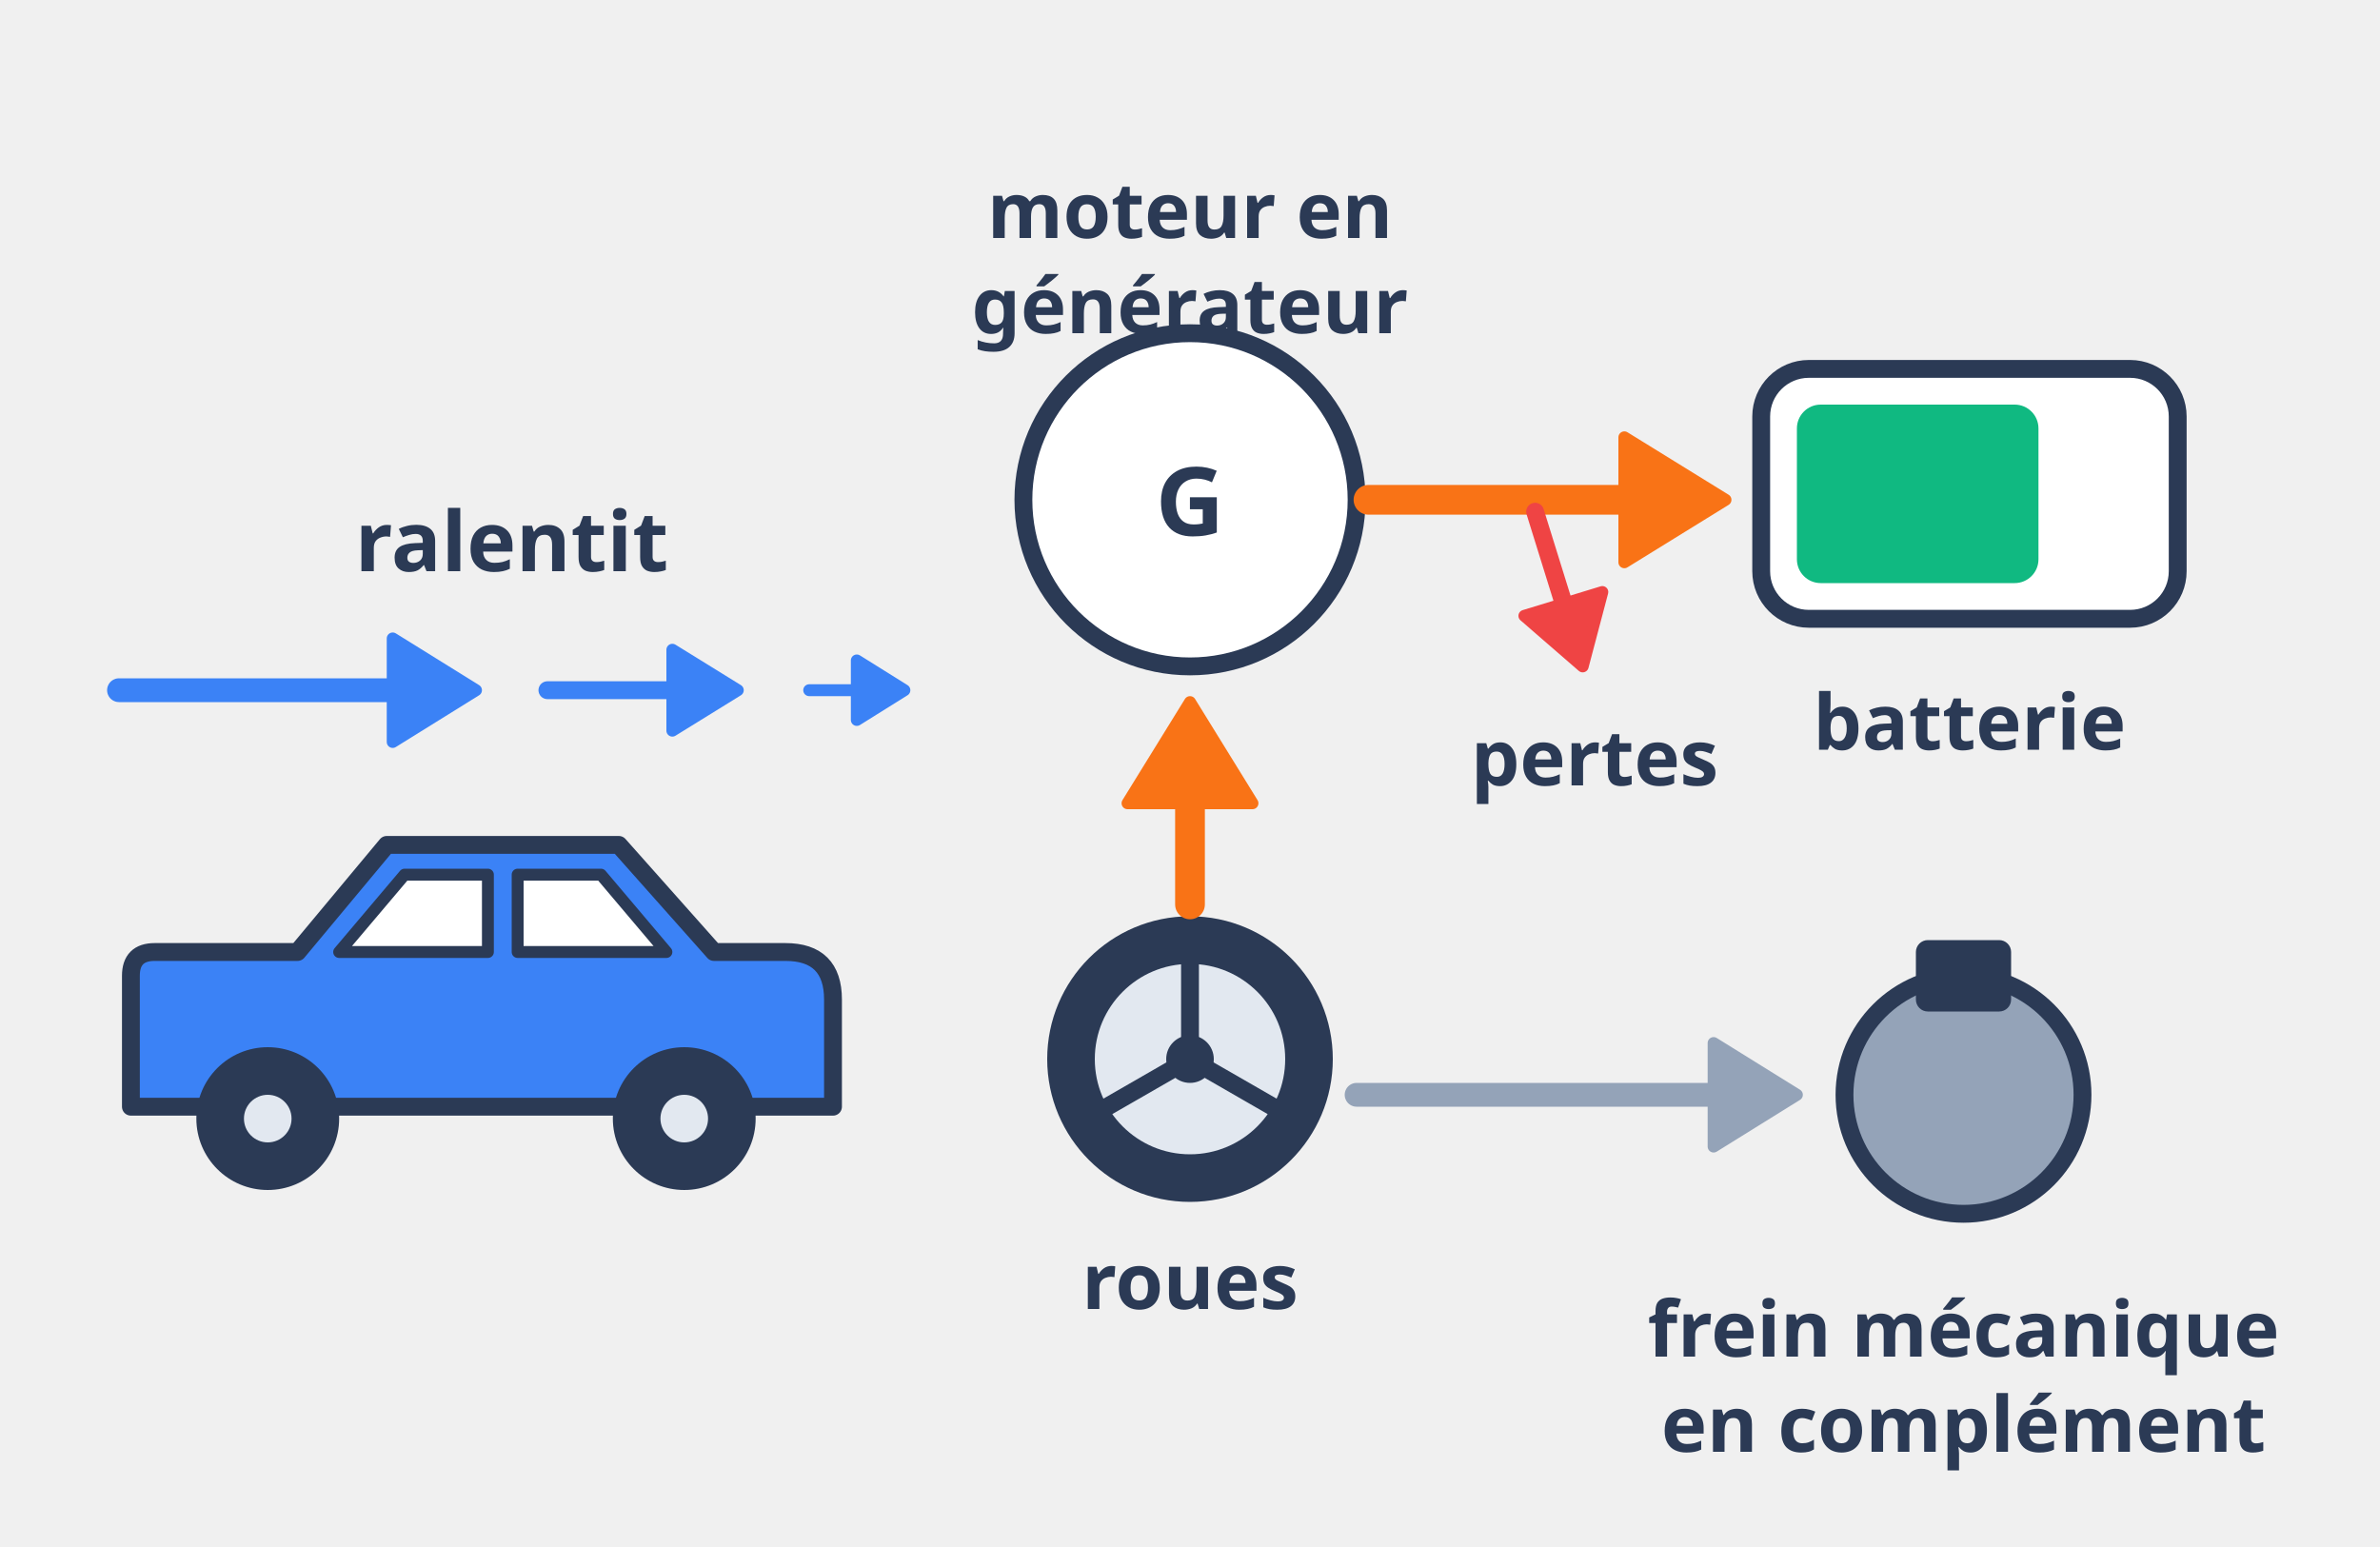
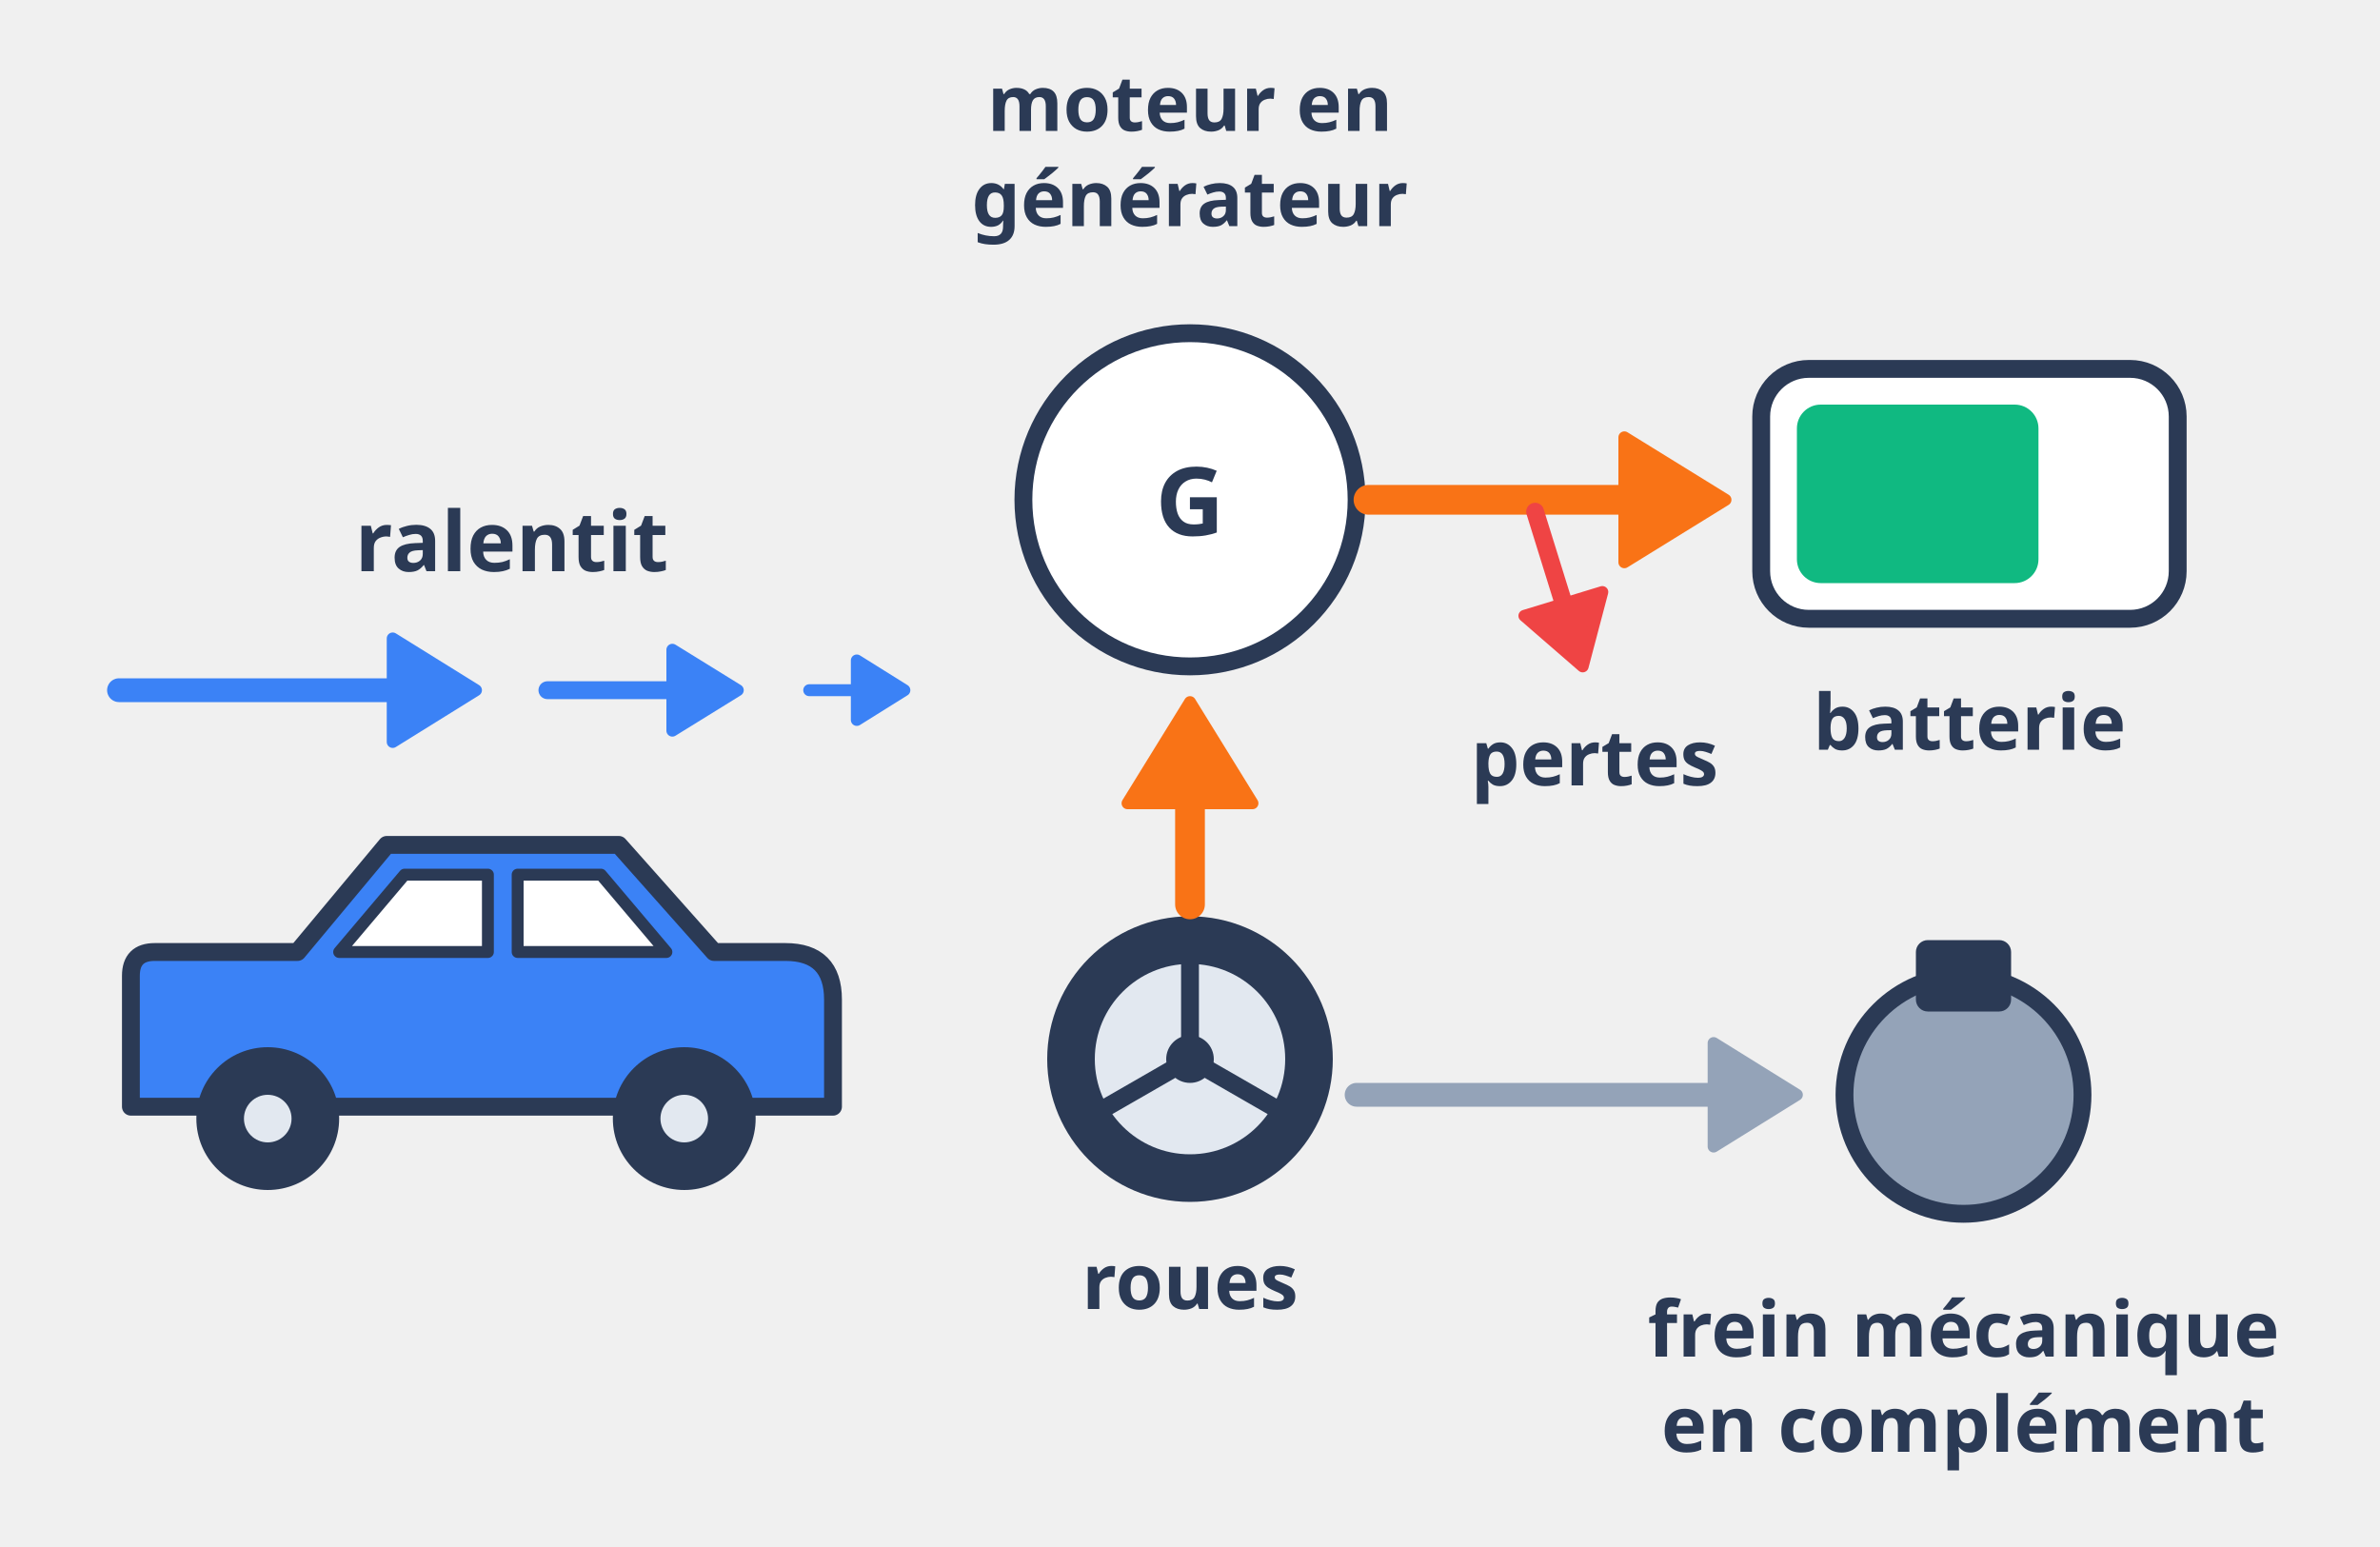
<svg xmlns="http://www.w3.org/2000/svg" viewBox="0 0 400 260" role="img">
  <style>@media (prefers-reduced-motion: reduce){*{animation:none!important}}</style>
  <g font-family="system-ui, sans-serif" font-weight="600" text-anchor="middle" stroke-linecap="round" stroke-linejoin="round">
    <g transform="translate(20 200) scale(1.0)">
      <path d="M2 -14V-36Q2 -40 6 -40H30L45 -58H84L100 -40H112Q120 -40 120 -32V-14Z" fill="#3B82F6" stroke="#2B3A55" stroke-width="3" />
      <path d="M37 -40L48 -53H62V-40ZM67 -40V-53H81L92 -40Z" fill="#FFFFFF" stroke="#2B3A55" stroke-width="2" />
      <circle cx="25" cy="-12" r="12" fill="#2B3A55" />
      <circle cx="25" cy="-12" r="4" fill="#E2E8F0" />
      <circle cx="95" cy="-12" r="12" fill="#2B3A55" />
      <circle cx="95" cy="-12" r="4" fill="#E2E8F0" />
    </g>
    <line x1="20" y1="116" x2="67" y2="116" stroke="#3B82F6" stroke-width="4" />
    <polygon points="80,116 66,124.7 66,107.3" fill="#3B82F6" stroke="#3B82F6" stroke-width="2" />
    <line x1="92" y1="116" x2="114" y2="116" stroke="#3B82F6" stroke-width="3" />
    <polygon points="124,116 113,122.8 113,109.2" fill="#3B82F6" stroke="#3B82F6" stroke-width="2" />
    <line x1="136" y1="116" x2="145" y2="116" stroke="#3B82F6" stroke-width="2" />
    <polygon points="152,116 144,121 144,111" fill="#3B82F6" stroke="#3B82F6" stroke-width="2" />
    <text x="86" y="96" font-size="14" fill="#2B3A55">ralentit</text>
    <circle cx="200" cy="178" r="20" fill="#E2E8F0" stroke="#2B3A55" stroke-width="8" />
    <g>
      <path d="M200 178L200 162M200 178L213.9 186M200 178L186.1 186" stroke="#2B3A55" stroke-width="3" fill="none" />
    </g>
    <circle cx="200" cy="178" r="4" fill="#2B3A55" />
    <text x="200" y="220" font-size="13" fill="#2B3A55">roues</text>
    <circle cx="200" cy="84" r="28" fill="#FFFFFF" stroke="#2B3A55" stroke-width="3" />
    <text x="200" y="90" font-size="16" fill="#2B3A55">G</text>
-     <text x="200" y="40" font-size="13" fill="#2B3A55">moteur en</text>
-     <text x="200" y="56" font-size="13" fill="#2B3A55">générateur</text>
+     <text x="200" y="22" font-size="13" fill="#2B3A55">moteur en</text>
+     <text x="200" y="38" font-size="13" fill="#2B3A55">générateur</text>
    <rect x="296" y="62" width="70" height="42" rx="8" fill="#FFFFFF" stroke="#2B3A55" stroke-width="3" />
    <rect x="302" y="68" width="40.6" height="30" rx="4" fill="#10B981" />
    <text x="331" y="126" font-size="13" fill="#2B3A55">batterie</text>
    <line x1="200" y1="152" x2="200" y2="134" stroke="#F97316" stroke-width="5" />
    <polygon points="200,118 210.5,135 189.5,135" fill="#F97316" stroke="#F97316" stroke-width="2" />
    <line x1="230" y1="84" x2="274" y2="84" stroke="#F97316" stroke-width="5" />
    <polygon points="290,84 273,94.5 273,73.5" fill="#F97316" stroke="#F97316" stroke-width="2" />
    <line x1="258" y1="86" x2="263.1" y2="102.4" stroke="#EF4444" stroke-width="3" />
    <polygon points="266,112 256.2,103.5 269.3,99.5" fill="#EF4444" stroke="#EF4444" stroke-width="2" />
    <text x="268" y="132" font-size="13" fill="#2B3A55">pertes</text>
    <circle cx="330" cy="184" r="20" fill="#94A3B8" stroke="#2B3A55" stroke-width="3" />
    <rect x="322" y="158" width="16" height="12" rx="2" fill="#2B3A55" />
    <line x1="228" y1="184" x2="289" y2="184" stroke="#94A3B8" stroke-width="4" />
    <polygon points="302,184 288,192.7 288,175.3" fill="#94A3B8" stroke="#94A3B8" stroke-width="2" />
    <text x="330" y="228" font-size="13" fill="#2B3A55">frein mécanique</text>
    <text x="330" y="244" font-size="13" fill="#2B3A55">en complément</text>
  </g>
</svg>
